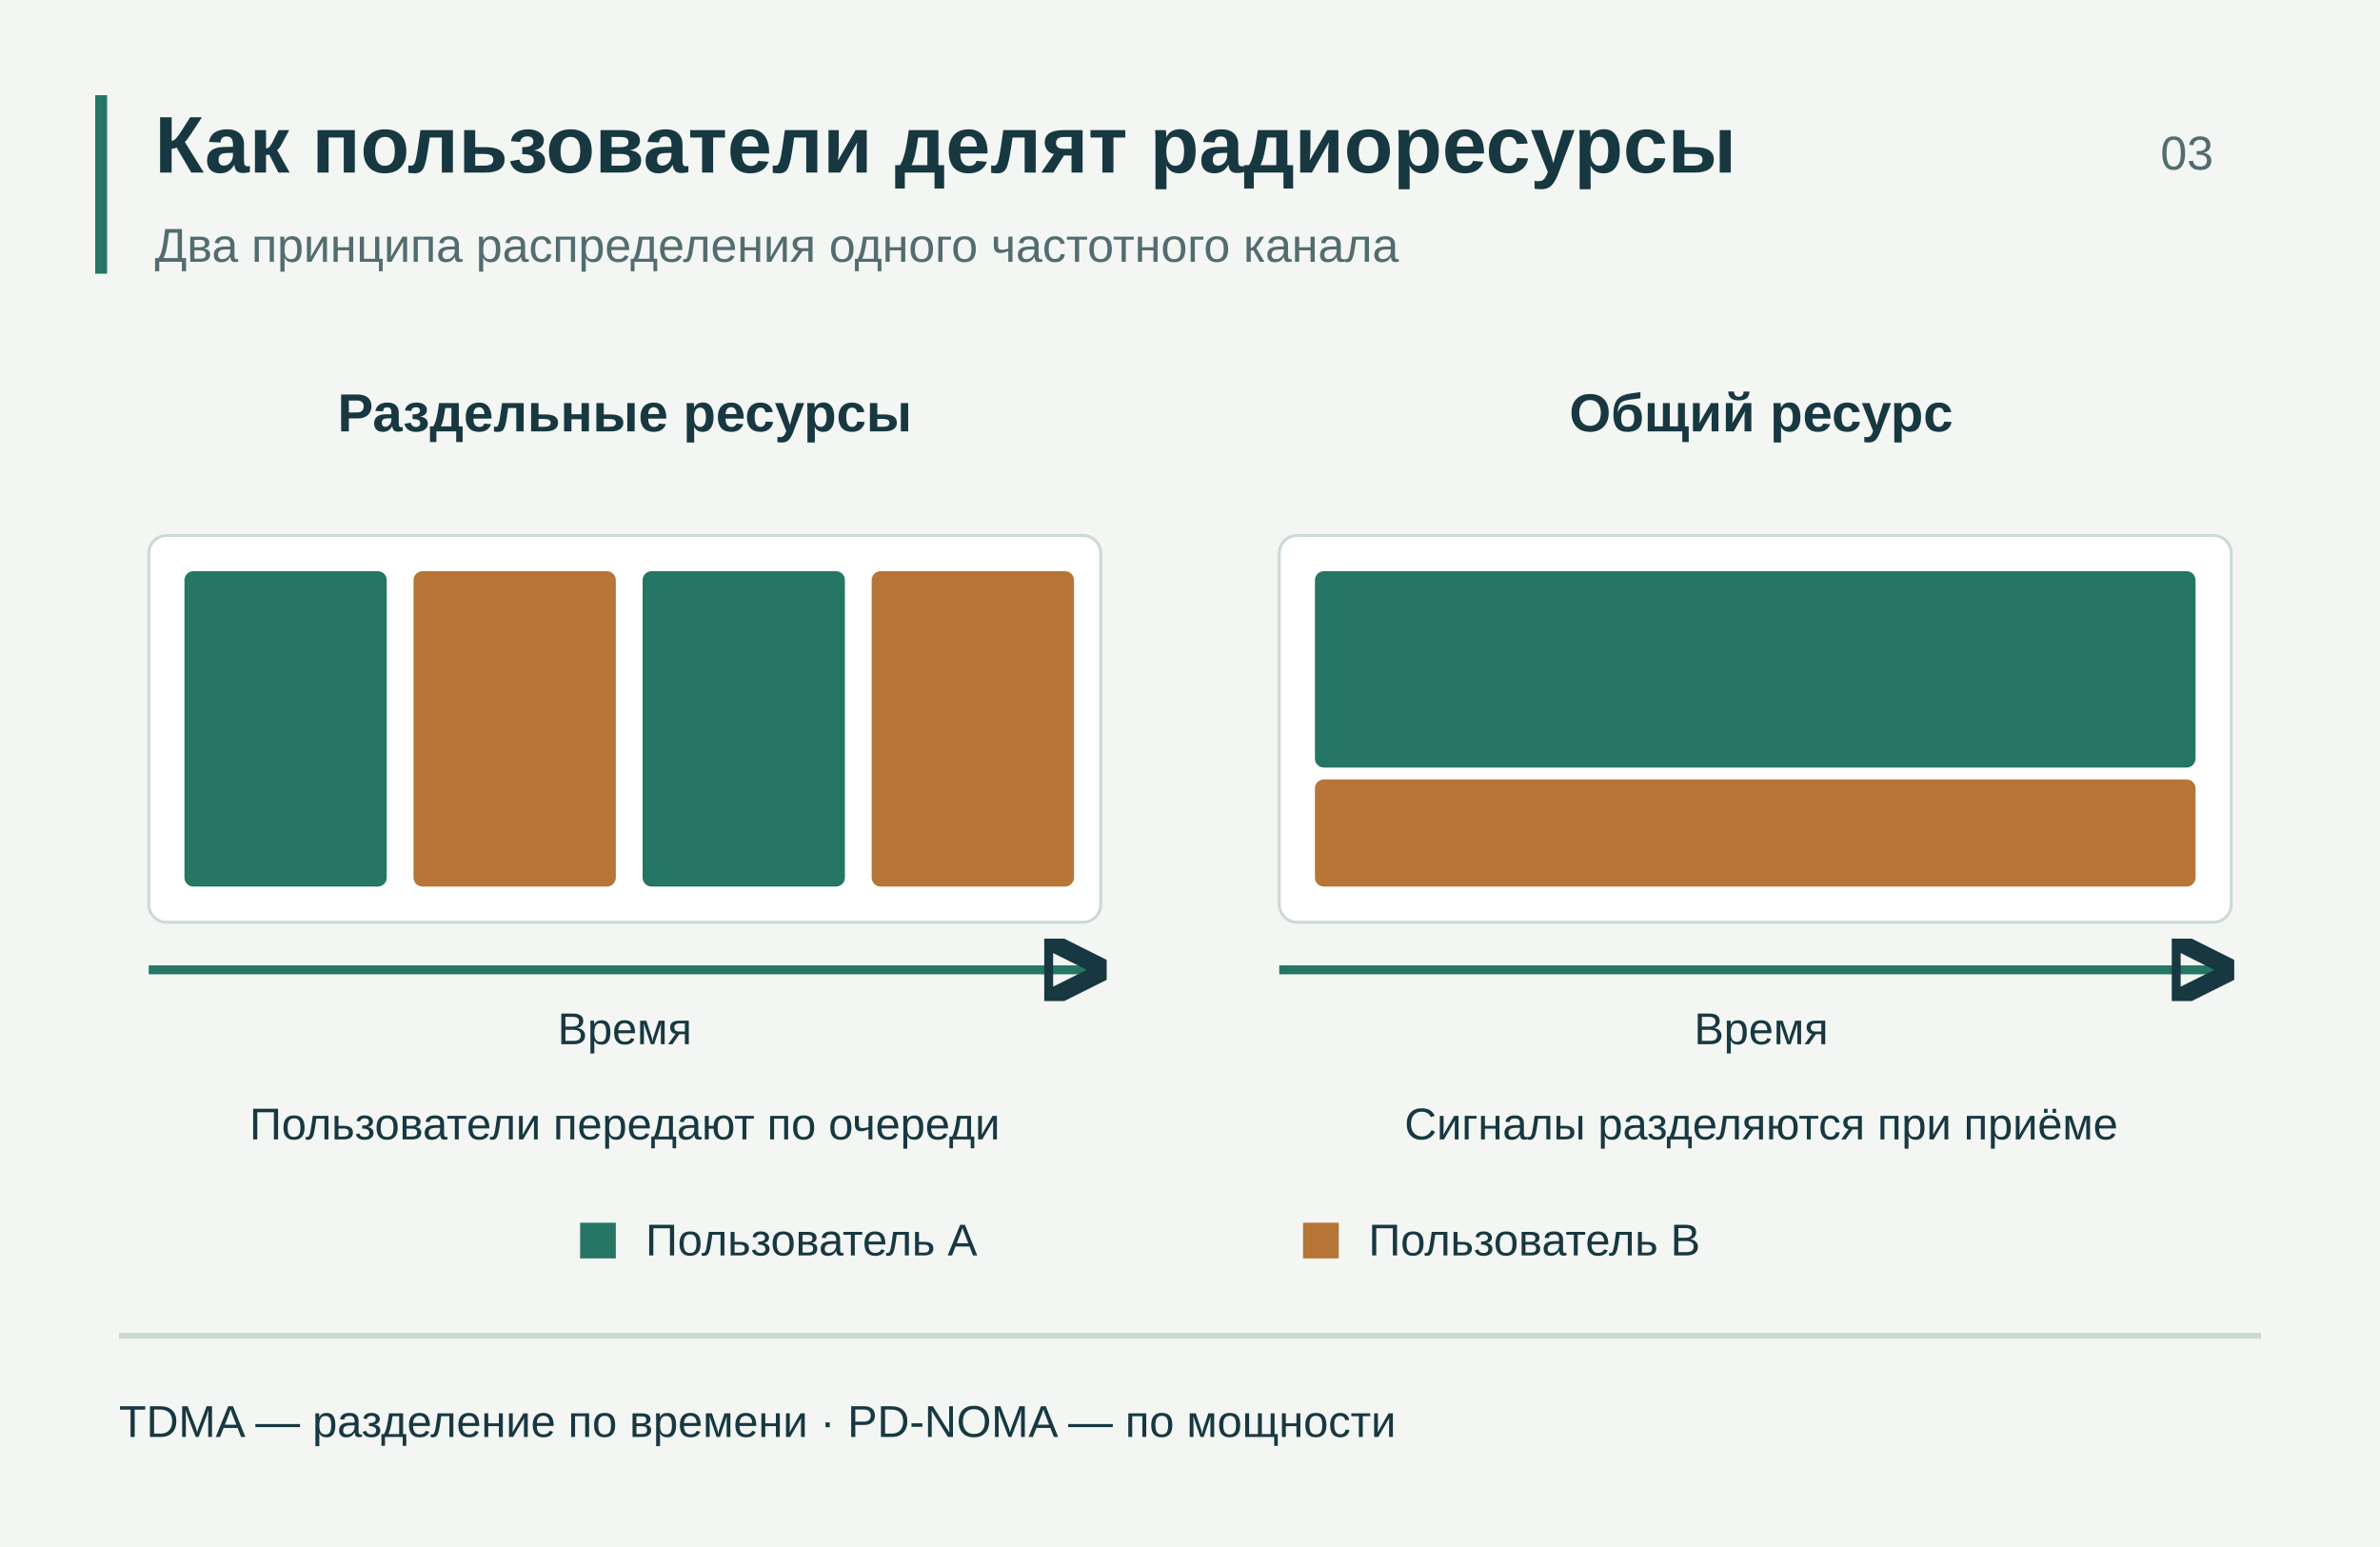
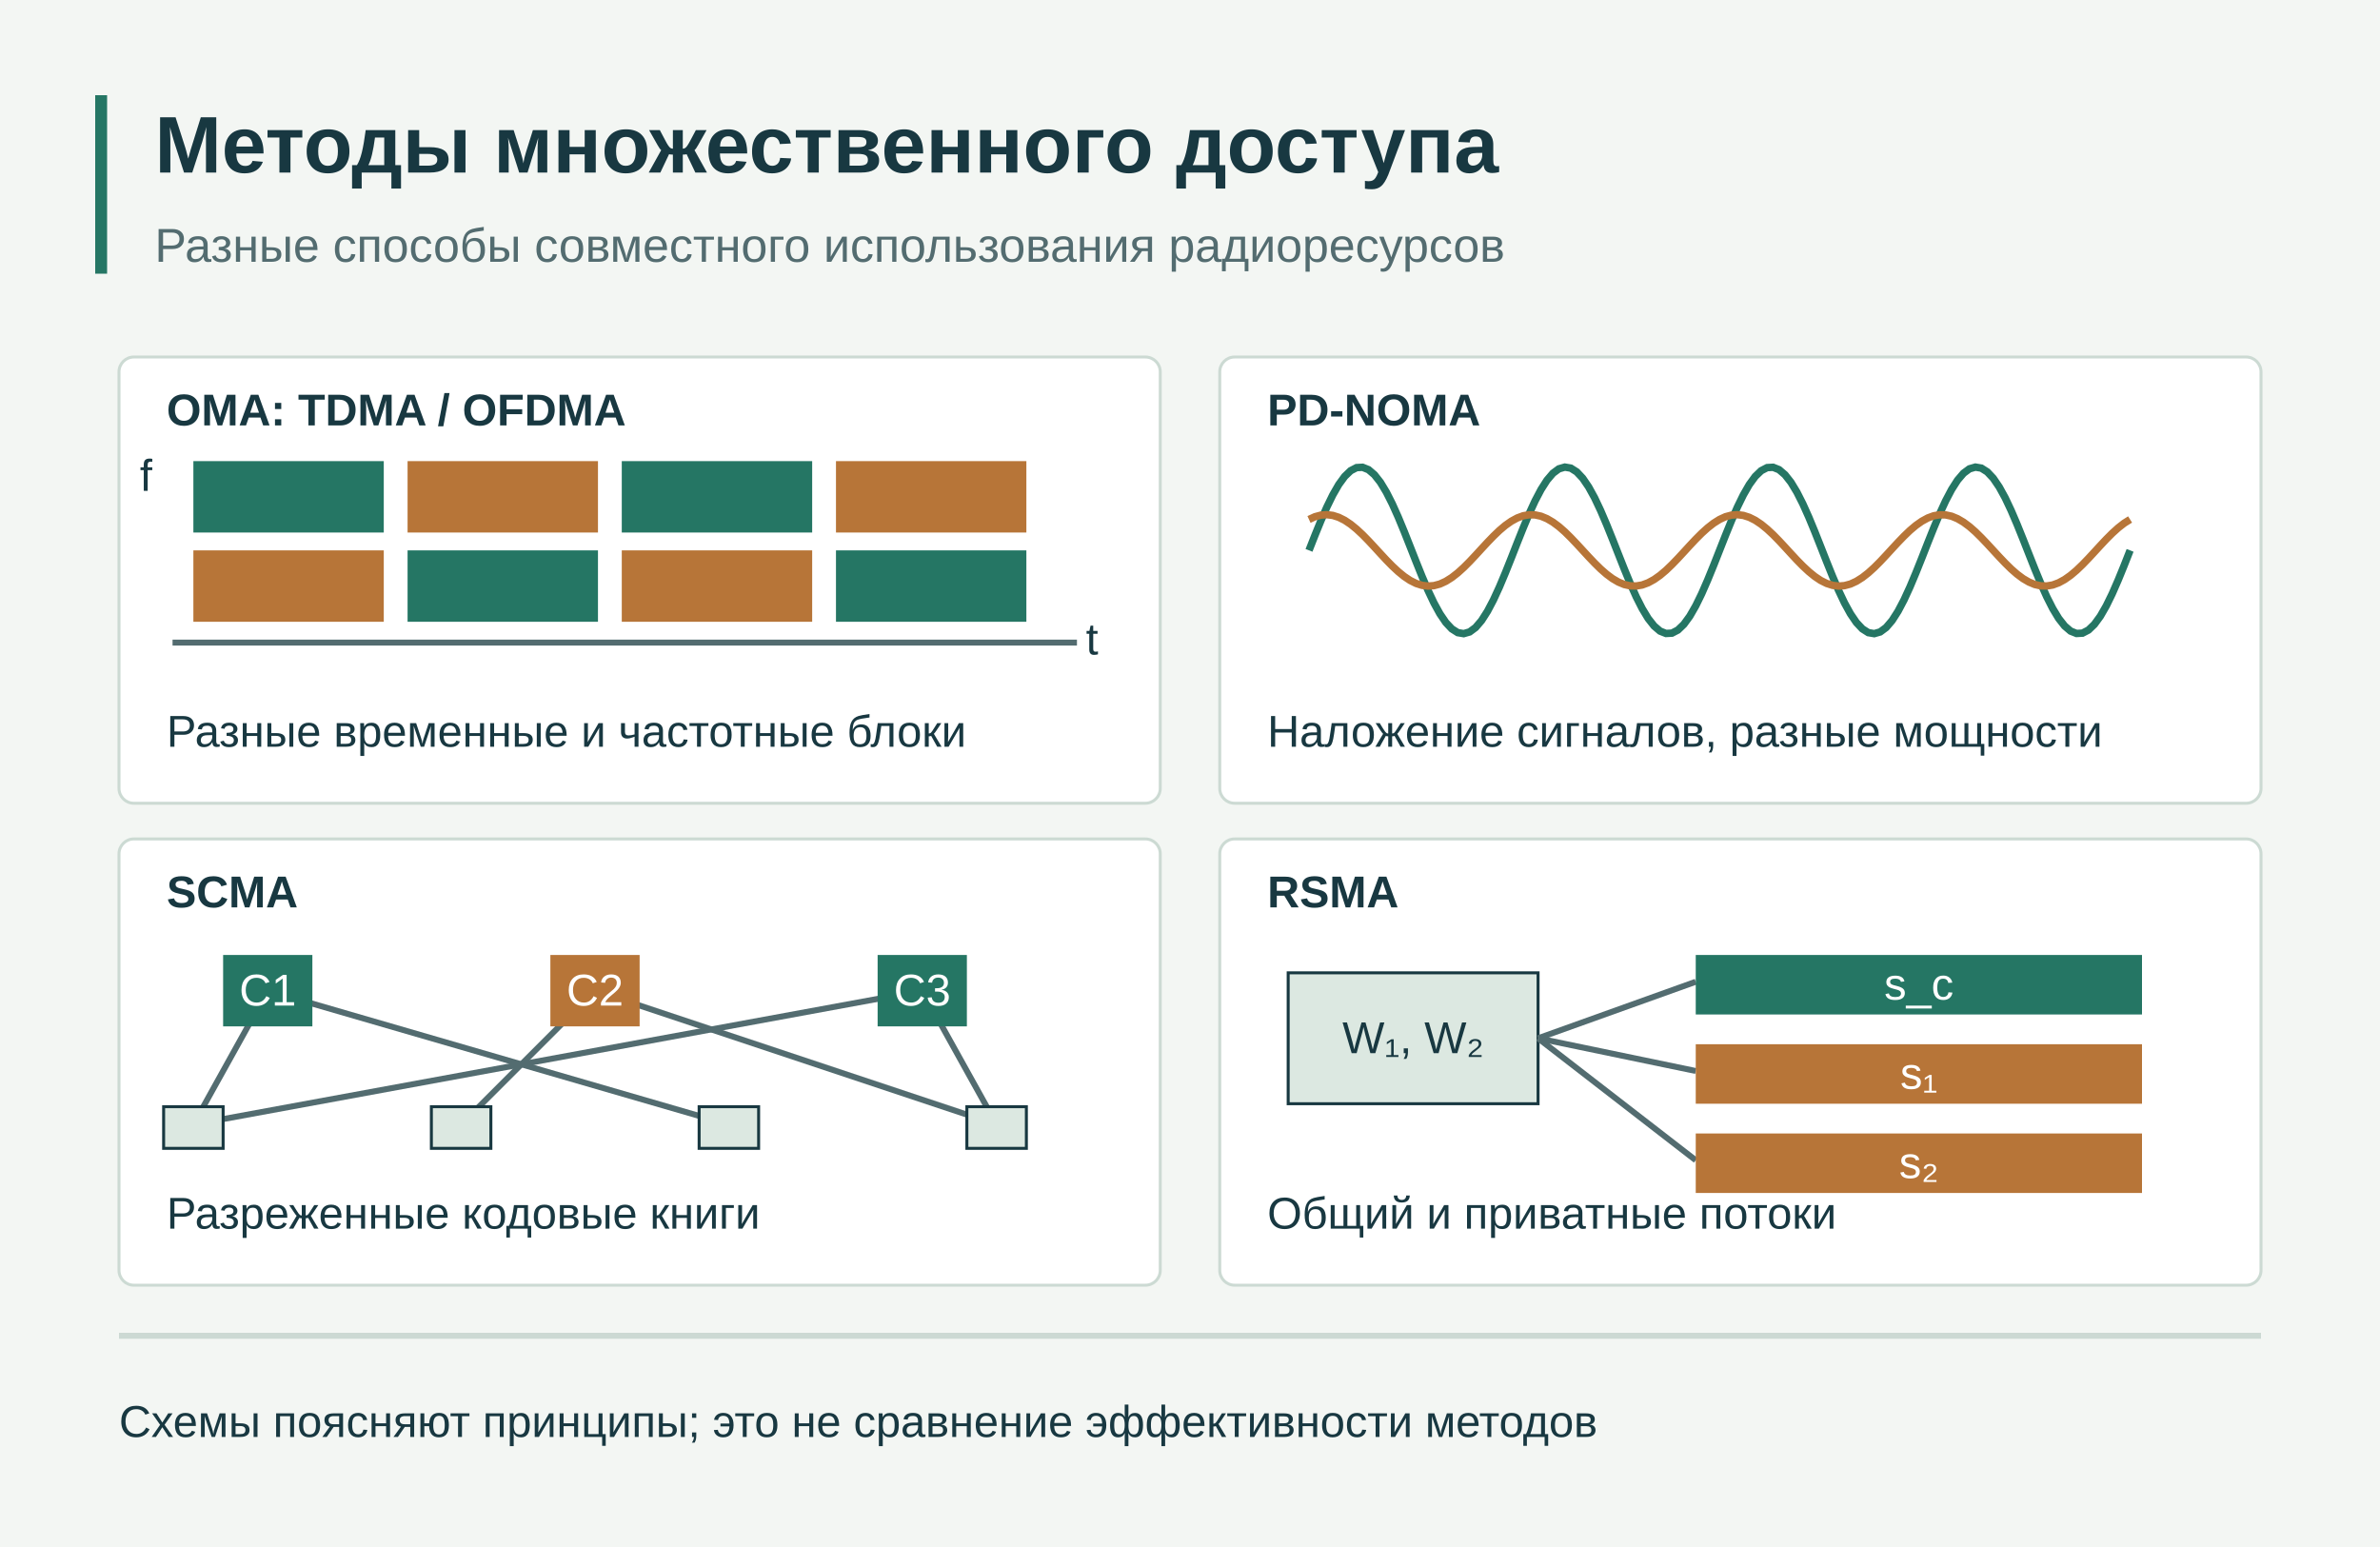
<svg xmlns="http://www.w3.org/2000/svg" viewBox="0 0 800 520" role="img" aria-labelledby="title desc">
  <defs>
    <marker id="arrow" markerWidth="7" markerHeight="7" refX="6" refY="3.5" orient="auto">
      <path d="M0 0L7 3.5L0 7Z" fill="#257664" />
    </marker>
  </defs>
  <style>text{font-family:Arial,sans-serif;fill:#183841;font-size:18px}path{fill:none;stroke:#183841;stroke-width:2}circle{fill:#fff;stroke:#183841;stroke-width:2}.muted{fill:#536c70;font-size:16px}.signal{stroke:#257664;stroke-width:3}.accent{fill:#257664}.head{font-size:27px;font-weight:700}.small{font-size:15px}</style>
  <rect x="0" y="0" width="800" height="520" fill="#f3f6f3" />
  <rect x="32" y="32" width="4" height="60" fill="#257664" />
-   <text x="52" y="58" class="head">Как пользователи делят радиоресурсы</text>
-   <text x="52" y="88" class="muted">Два принципа распределения одного частотного канала</text>
-   <text x="744" y="57" text-anchor="end" class="muted">03</text>
-   <text x="210" y="145" text-anchor="middle" font-weight="700">Раздельные ресурсы</text>
-   <text x="592" y="145" text-anchor="middle" font-weight="700">Общий ресурс</text>
-   <rect x="50" y="180" width="320" height="130" rx="6" fill="#fff" stroke="#ccdad3" />
-   <rect x="430" y="180" width="320" height="130" rx="6" fill="#fff" stroke="#ccdad3" />
-   <rect x="62" y="192" width="68" height="106" rx="3" fill="#257664" />
-   <rect x="139" y="192" width="68" height="106" rx="3" fill="#b77538" />
-   <rect x="216" y="192" width="68" height="106" rx="3" fill="#257664" />
-   <rect x="293" y="192" width="68" height="106" rx="3" fill="#b77538" />
-   <rect x="442" y="192" width="296" height="66" rx="3" fill="#257664" />
-   <rect x="442" y="262" width="296" height="36" rx="3" fill="#b77538" />
-   <path d="M50 326L369 326" class="signal" marker-end="url(#arrow)" />
-   <path d="M430 326L748 326" class="signal" marker-end="url(#arrow)" />
-   <text x="210" y="351" text-anchor="middle" class="small">Время</text>
-   <text x="592" y="351" text-anchor="middle" class="small">Время</text>
-   <text x="210" y="383" text-anchor="middle" class="small">Пользователи передают по очереди</text>
-   <text x="592" y="383" text-anchor="middle" class="small">Сигналы разделяются при приёме</text>
-   <rect x="195" y="411" width="12" height="12" fill="#257664" />
-   <text x="217" y="422" class="small">Пользователь A</text>
-   <rect x="438" y="411" width="12" height="12" fill="#b77538" />
-   <text x="460" y="422" class="small">Пользователь B</text>
+   <text x="52" y="58" class="head">Методы множественного доступа</text>
+   <text x="52" y="88" class="muted">Разные способы совместного использования радиоресурсов</text>
+   <rect x="40" y="120" width="350" height="150" rx="5" fill="#fff" stroke="#ccdad3" />
+   <rect x="410" y="120" width="350" height="150" rx="5" fill="#fff" stroke="#ccdad3" />
+   <rect x="40" y="282" width="350" height="150" rx="5" fill="#fff" stroke="#ccdad3" />
+   <rect x="410" y="282" width="350" height="150" rx="5" fill="#fff" stroke="#ccdad3" />
+   <text x="56" y="143" font-weight="700" class="small">OMA: TDMA / OFDMA</text>
+   <text x="426" y="143" font-weight="700" class="small">PD-NOMA</text>
+   <text x="56" y="305" font-weight="700" class="small">SCMA</text>
+   <text x="426" y="305" font-weight="700" class="small">RSMA</text>
+   <rect x="65" y="155" width="64" height="24" fill="#257664" />
+   <rect x="137" y="155" width="64" height="24" fill="#b77538" />
+   <rect x="209" y="155" width="64" height="24" fill="#257664" />
+   <rect x="281" y="155" width="64" height="24" fill="#b77538" />
+   <rect x="65" y="185" width="64" height="24" fill="#b77538" />
+   <rect x="137" y="185" width="64" height="24" fill="#257664" />
+   <rect x="209" y="185" width="64" height="24" fill="#b77538" />
+   <rect x="281" y="185" width="64" height="24" fill="#257664" />
+   <path d="M58 216L362 216" style="stroke:#536c70" />
+   <text x="365" y="220" class="small">t</text>
+   <text x="47" y="165" class="small">f</text>
+   <text x="56" y="251" class="small">Разные временные и частотные блоки</text>
+   <path d="M440 185.00L442 179.93L444 175.03L446 170.45L448 166.36L450 162.88L452 160.14L454 158.22L456 157.18L458 157.07L460 157.87L462 159.58L464 162.12L466 165.43L468 169.38L470 173.84L472 178.68L474 183.73L476 188.81L478 193.77L480 198.44L482 202.67L484 206.31L486 209.25L488 211.38L490 212.65L492 212.99L494 212.41L496 210.93L498 208.59L500 205.46L502 201.66L504 197.31L506 192.55L508 187.55L510 182.45L512 177.45L514 172.69L516 168.34L518 164.54L520 161.41L522 159.07L524 157.59L526 157.01L528 157.35L530 158.62L532 160.75L534 163.69L536 167.33L538 171.56L540 176.23L542 181.19L544 186.27L546 191.32L548 196.16L550 200.62L552 204.57L554 207.88L556 210.42L558 212.13L560 212.93L562 212.82L564 211.78L566 209.86L568 207.12L570 203.64L572 199.55L574 194.97L576 190.07L578 185.00L580 179.93L582 175.03L584 170.45L586 166.36L588 162.88L590 160.14L592 158.22L594 157.18L596 157.07L598 157.87L600 159.58L602 162.12L604 165.43L606 169.38L608 173.84L610 178.68L612 183.73L614 188.81L616 193.77L618 198.44L620 202.67L622 206.31L624 209.25L626 211.38L628 212.65L630 212.99L632 212.41L634 210.93L636 208.59L638 205.46L640 201.66L642 197.31L644 192.55L646 187.55L648 182.45L650 177.45L652 172.69L654 168.34L656 164.54L658 161.41L660 159.07L662 157.59L664 157.01L666 157.35L668 158.62L670 160.75L672 163.69L674 167.33L676 171.56L678 176.23L680 181.19L682 186.27L684 191.32L686 196.16L688 200.62L690 204.57L692 207.88L694 210.42L696 212.13L698 212.93L700 212.82L702 211.78L704 209.86L706 207.12L708 203.64L710 199.55L712 194.97L714 190.07L716 185.00" style="stroke:#257664;stroke-width:2.5" />
+   <path d="M440 174.61L442 173.69L444 173.15L446 173.00L448 173.25L450 173.89L452 174.89L454 176.23L456 177.86L458 179.72L460 181.76L462 183.91L464 186.09L466 188.24L468 190.28L470 192.14L472 193.77L474 195.11L476 196.11L478 196.75L480 197.00L482 196.85L484 196.31L486 195.39L488 194.13L490 192.57L492 190.76L494 188.76L496 186.63L498 184.45L500 182.29L502 180.22L504 178.30L506 176.61L508 175.20L510 174.11L512 173.37L514 173.03L516 173.08L518 173.52L520 174.35L522 175.52L524 177.01L526 178.76L528 180.73L530 182.83L532 185.00L534 187.17L536 189.27L538 191.24L540 192.99L542 194.48L544 195.65L546 196.48L548 196.92L550 196.97L552 196.63L554 195.89L556 194.80L558 193.39L560 191.70L562 189.78L564 187.71L566 185.55L568 183.37L570 181.24L572 179.24L574 177.43L576 175.87L578 174.61L580 173.69L582 173.15L584 173.00L586 173.25L588 173.89L590 174.89L592 176.23L594 177.86L596 179.72L598 181.76L600 183.91L602 186.09L604 188.24L606 190.28L608 192.14L610 193.77L612 195.11L614 196.11L616 196.75L618 197.00L620 196.85L622 196.31L624 195.39L626 194.13L628 192.57L630 190.76L632 188.76L634 186.63L636 184.45L638 182.29L640 180.22L642 178.30L644 176.61L646 175.20L648 174.11L650 173.37L652 173.03L654 173.08L656 173.52L658 174.35L660 175.52L662 177.01L664 178.76L666 180.73L668 182.83L670 185.00L672 187.17L674 189.27L676 191.24L678 192.99L680 194.48L682 195.65L684 196.48L686 196.92L688 196.97L690 196.63L692 195.89L694 194.80L696 193.39L698 191.70L700 189.78L702 187.71L704 185.55L706 183.37L708 181.24L710 179.24L712 177.43L714 175.87L716 174.61" style="stroke:#b77538;stroke-width:2.5" />
+   <text x="426" y="251" class="small">Наложение сигналов, разные мощности</text>
+   <path d="M90 333L65 378" style="stroke:#536c70" />
+   <path d="M90 333L245 378" style="stroke:#536c70" />
+   <path d="M200 333L155 378" style="stroke:#536c70" />
+   <path d="M200 333L335 378" style="stroke:#536c70" />
+   <path d="M310 333L65 378" style="stroke:#536c70" />
+   <path d="M310 333L335 378" style="stroke:#536c70" />
+   <rect x="75" y="321" width="30" height="24" fill="#257664" />
+   <text x="90" y="338" text-anchor="middle" class="small" style="fill:#fff">C1</text>
+   <rect x="185" y="321" width="30" height="24" fill="#b77538" />
+   <text x="200" y="338" text-anchor="middle" class="small" style="fill:#fff">C2</text>
+   <rect x="295" y="321" width="30" height="24" fill="#257664" />
+   <text x="310" y="338" text-anchor="middle" class="small" style="fill:#fff">C3</text>
+   <rect x="55" y="372" width="20" height="14" fill="#dce8e1" stroke="#183841" />
+   <rect x="145" y="372" width="20" height="14" fill="#dce8e1" stroke="#183841" />
+   <rect x="235" y="372" width="20" height="14" fill="#dce8e1" stroke="#183841" />
+   <rect x="325" y="372" width="20" height="14" fill="#dce8e1" stroke="#183841" />
+   <text x="56" y="413" class="small">Разреженные кодовые книги</text>
+   <rect x="433" y="327" width="84" height="44" fill="#dce8e1" stroke="#183841" />
+   <text x="475" y="354" text-anchor="middle" class="small">W₁, W₂</text>
+   <path d="M517 349L570 330" style="stroke:#536c70" />
+   <rect x="570" y="321" width="150" height="20" fill="#257664" />
+   <text x="645" y="336" text-anchor="middle" class="small" style="fill:#fff">s_c</text>
+   <path d="M517 349L570 360" style="stroke:#536c70" />
+   <rect x="570" y="351" width="150" height="20" fill="#b77538" />
+   <text x="645" y="366" text-anchor="middle" class="small" style="fill:#fff">s₁</text>
+   <path d="M517 349L570 390" style="stroke:#536c70" />
+   <rect x="570" y="381" width="150" height="20" fill="#b77538" />
+   <text x="645" y="396" text-anchor="middle" class="small" style="fill:#fff">s₂</text>
+   <text x="426" y="413" class="small">Общий и приватные потоки</text>
  <path d="M40 449L760 449" style="stroke:#ccd9d3" />
-   <text x="40" y="483" class="small">TDMA — разделение по времени · PD-NOMA — по мощности</text>
+   <text x="40" y="483" class="small">Схемы поясняют принципы; это не сравнение эффективности методов</text>
</svg>
